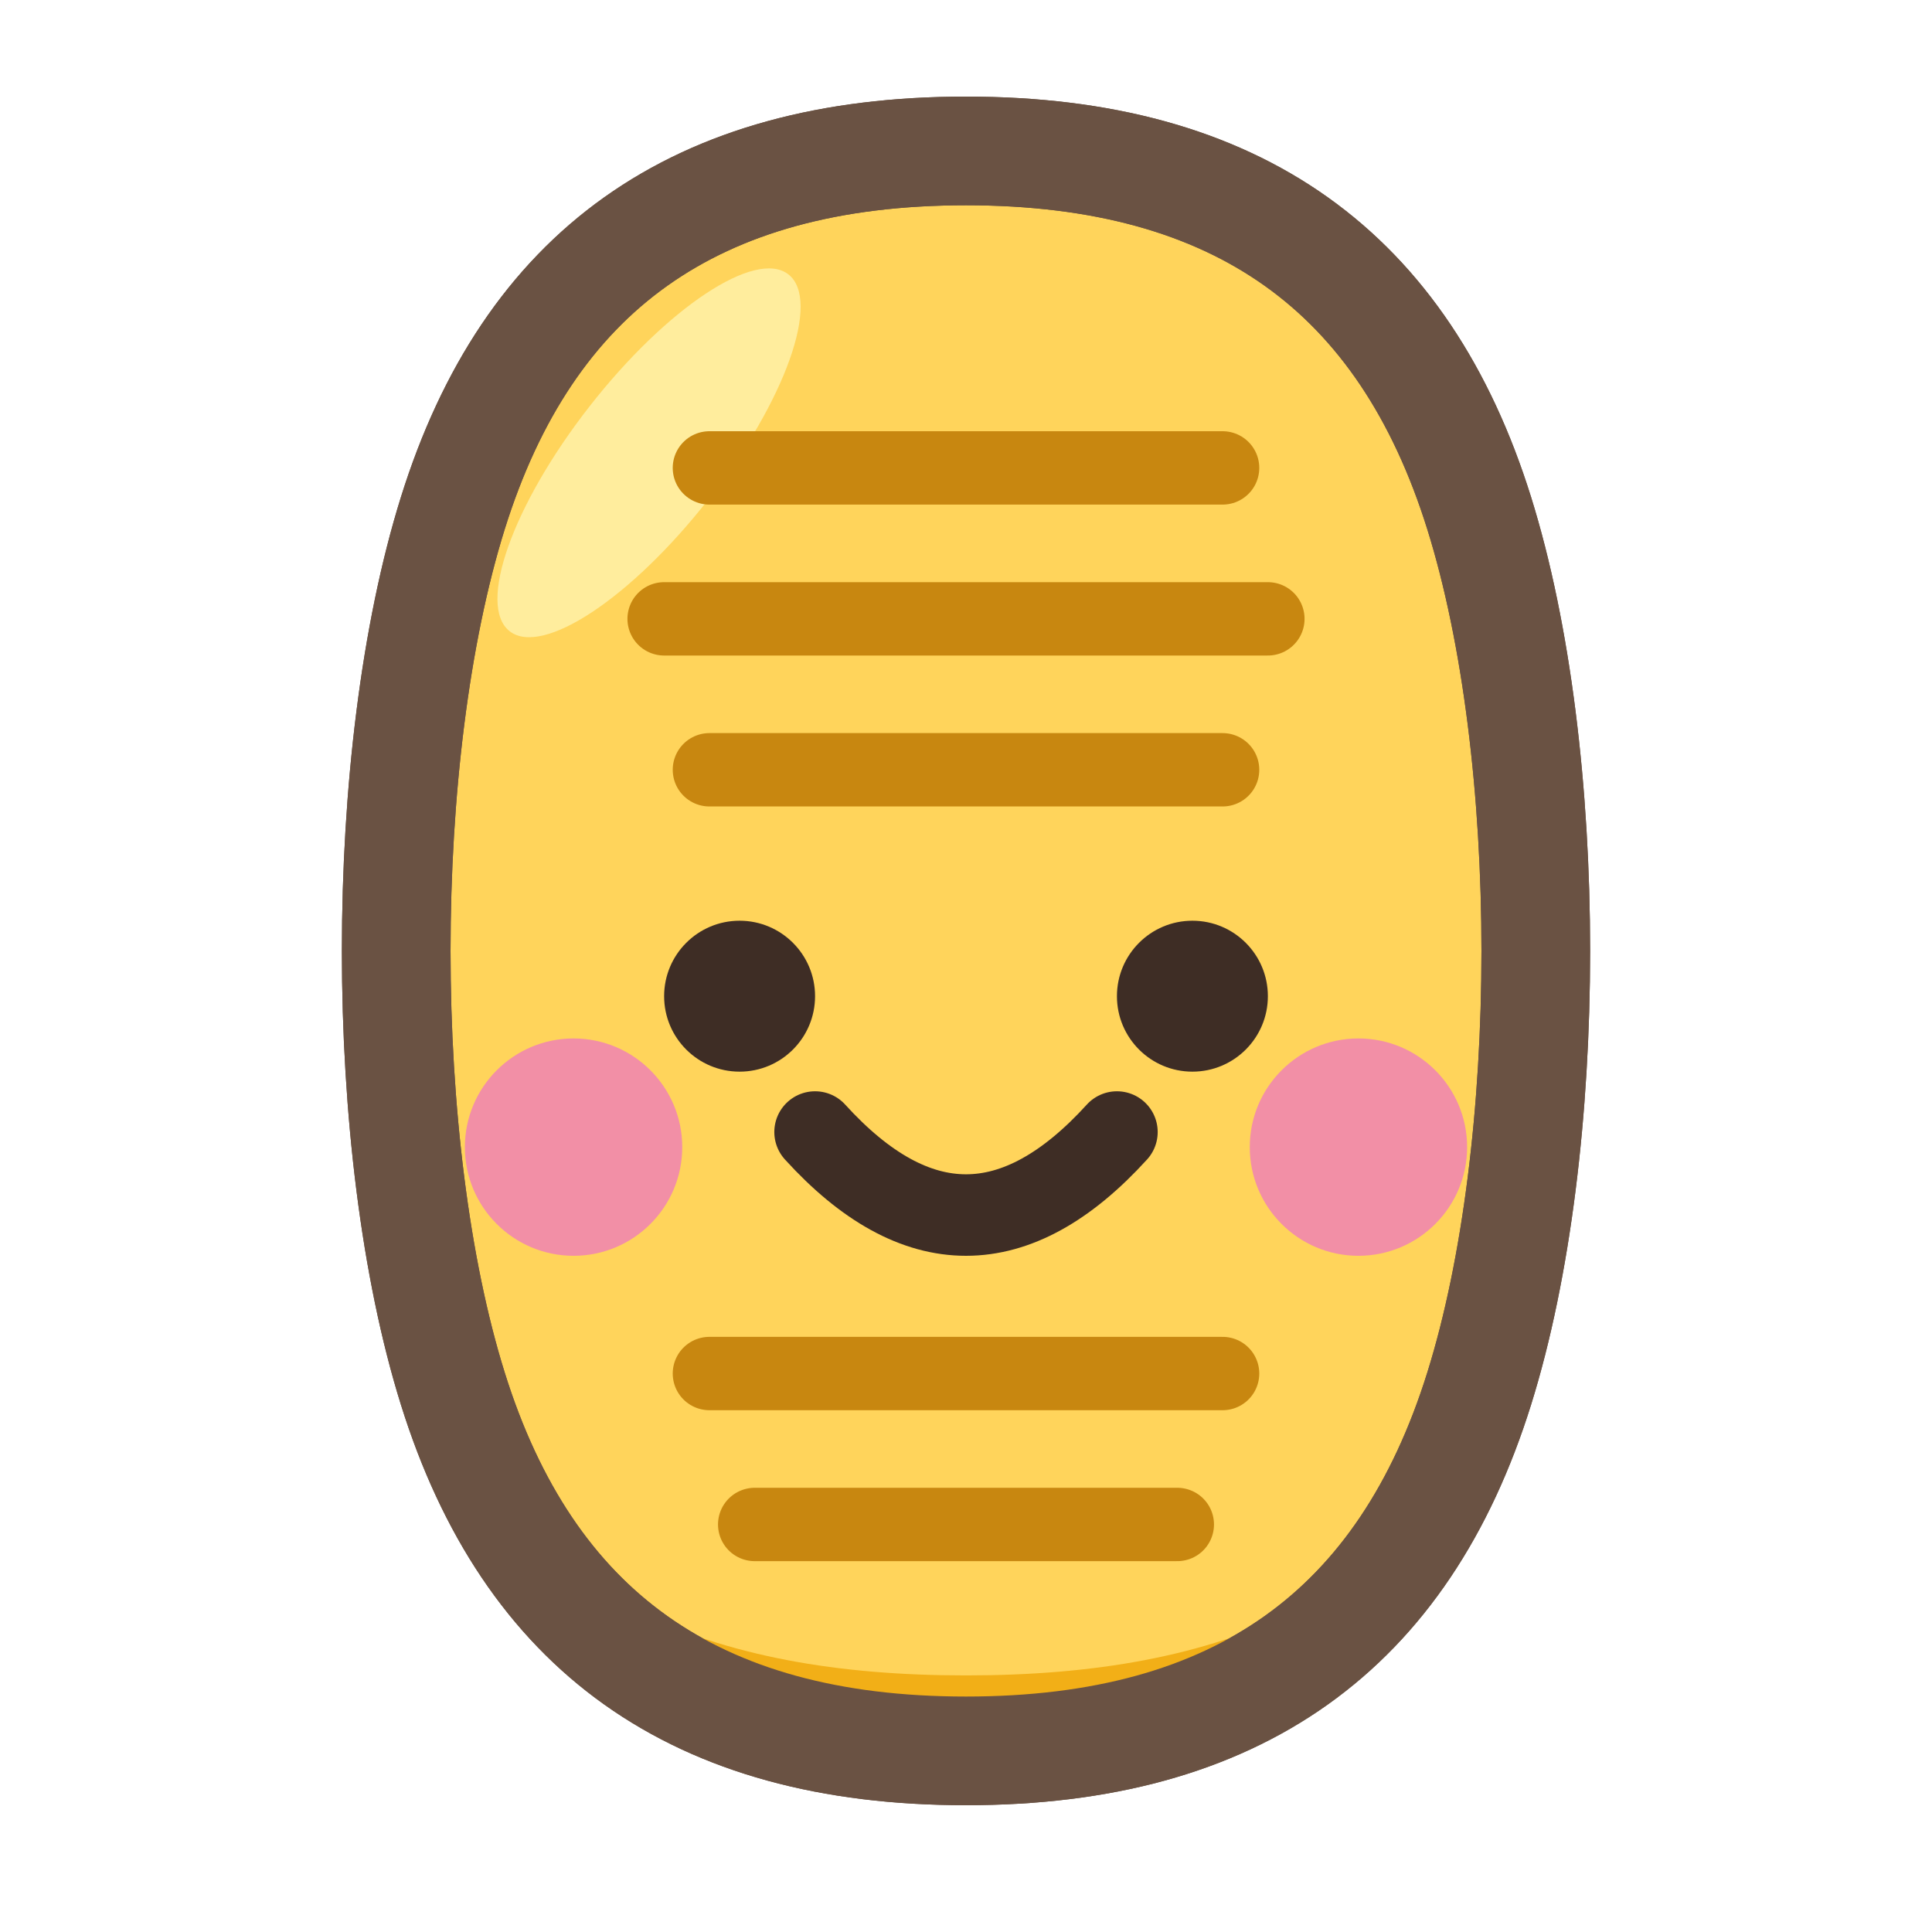
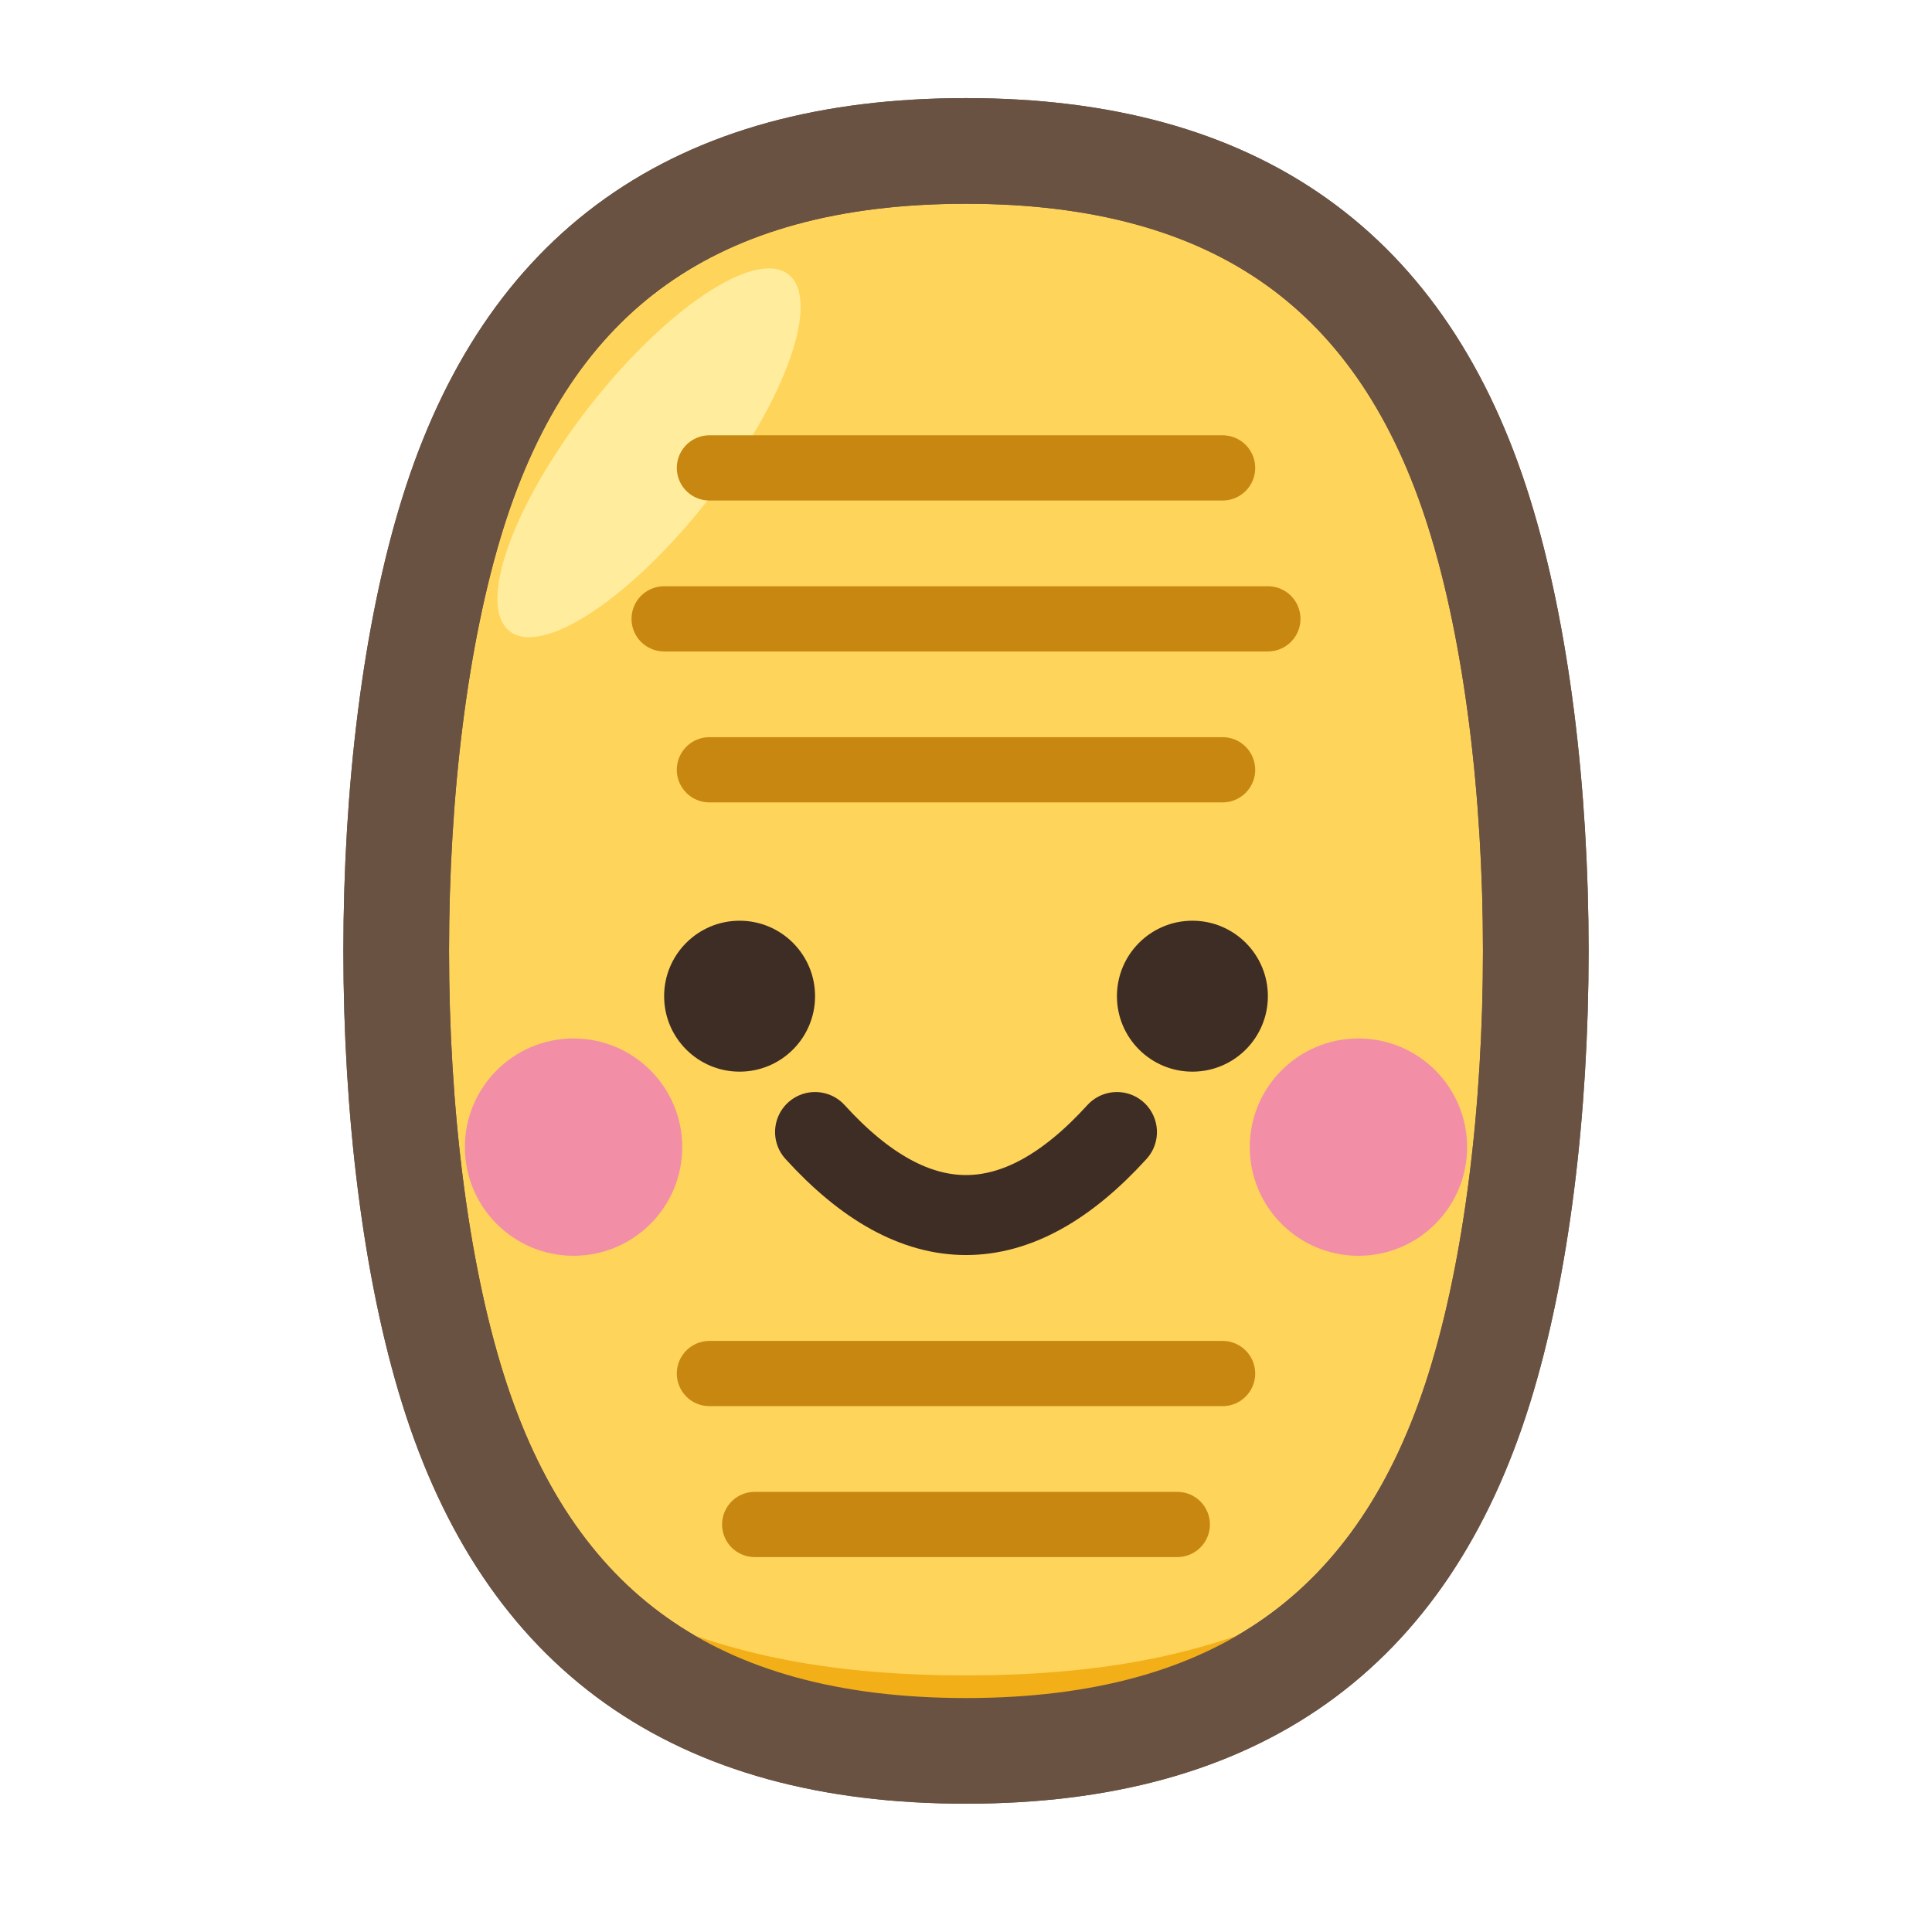
- <svg xmlns="http://www.w3.org/2000/svg" width="64" height="64" viewBox="0 0 128 128" role="img" aria-label="Kane">
+ <svg xmlns="http://www.w3.org/2000/svg" viewBox="0 0 128 128" role="img" aria-label="Kane" width="64" height="64">
  <defs>
    <clipPath id="kane-body">
      <path d="M64 10                C46 10 35 18 30 34                C25 50 25 76 30 92                C35 108 46 116 64 116                C82 116 93 108 98 92                C103 76 103 50 98 34                C93 18 82 10 64 10 Z" />
    </clipPath>
  </defs>
-   <path d="M64 10            C46 10 35 18 30 34            C25 50 25 76 30 92            C35 108 46 116 64 116            C82 116 93 108 98 92            C103 76 103 50 98 34            C93 18 82 10 64 10 Z" fill="#FFD45B" stroke="#6A5243" stroke-width="7.2" stroke-linejoin="round" />
+   <path d="M64 10            C46 10 35 18 30 34            C25 50 25 76 30 92            C35 108 46 116 64 116            C82 116 93 108 98 92            C103 76 103 50 98 34            C93 18 82 10 64 10 Z" fill="#FFD45B" stroke="#6A5243" stroke-width="7" stroke-linejoin="round" />
  <g clip-path="url(#kane-body)">
    <path d="M25 91              C35 106 47 111 64 111              C81 111 93 106 103 91              L103 122 L25 122 Z" fill="#F2AF17" />
    <path d="M28 101              C39 112 50 116 64 116              C78 116 89 112 100 101              L100 122 L28 122 Z" fill="#D9960F" opacity="0.55" />
    <ellipse cx="43" cy="30" rx="5" ry="15" transform="rotate(38 43 30)" fill="#FFF0A4" opacity="0.9" />
  </g>
-   <path d="M64 10            C46 10 35 18 30 34            C25 50 25 76 30 92            C35 108 46 116 64 116            C82 116 93 108 98 92            C103 76 103 50 98 34            C93 18 82 10 64 10 Z" fill="none" stroke="#6A5243" stroke-width="7.2" stroke-linejoin="round" />
-   <path d="M47 31 H81" stroke="#C88710" stroke-width="4.86" stroke-linecap="round" />
-   <path d="M44 41 H84" stroke="#C88710" stroke-width="4.86" stroke-linecap="round" />
-   <path d="M47 51 H81" stroke="#C88710" stroke-width="4.86" stroke-linecap="round" />
-   <path d="M47 91 H81" stroke="#C88710" stroke-width="4.86" stroke-linecap="round" />
-   <path d="M50 101 H78" stroke="#C88710" stroke-width="4.86" stroke-linecap="round" />
+   <path d="M64 10            C46 10 35 18 30 34            C25 50 25 76 30 92            C35 108 46 116 64 116            C82 116 93 108 98 92            C103 76 103 50 98 34            C93 18 82 10 64 10 Z" fill="none" stroke="#6A5243" stroke-width="7" stroke-linejoin="round" />
+   <path d="M47 31 H81" stroke="#C88710" stroke-width="4.32" stroke-linecap="round" />
+   <path d="M44 41 H84" stroke="#C88710" stroke-width="4.32" stroke-linecap="round" />
+   <path d="M47 51 H81" stroke="#C88710" stroke-width="4.32" stroke-linecap="round" />
+   <path d="M47 91 H81" stroke="#C88710" stroke-width="4.32" stroke-linecap="round" />
+   <path d="M50 101 H78" stroke="#C88710" stroke-width="4.32" stroke-linecap="round" />
  <circle cx="49" cy="66" r="5.0" fill="#3E2D25" />
  <circle cx="79" cy="66" r="5.0" fill="#3E2D25" />
  <circle cx="38" cy="76" r="7.2" fill="#F28FA6" />
  <circle cx="90" cy="76" r="7.2" fill="#F28FA6" />
-   <path d="M54 75 Q64 86 74 75" fill="none" stroke="#3E2D25" stroke-width="5.4" stroke-linecap="round" />
+   <path d="M54 75 Q64 86 74 75" fill="none" stroke="#3E2D25" stroke-width="5.3" stroke-linecap="round" />
</svg>
